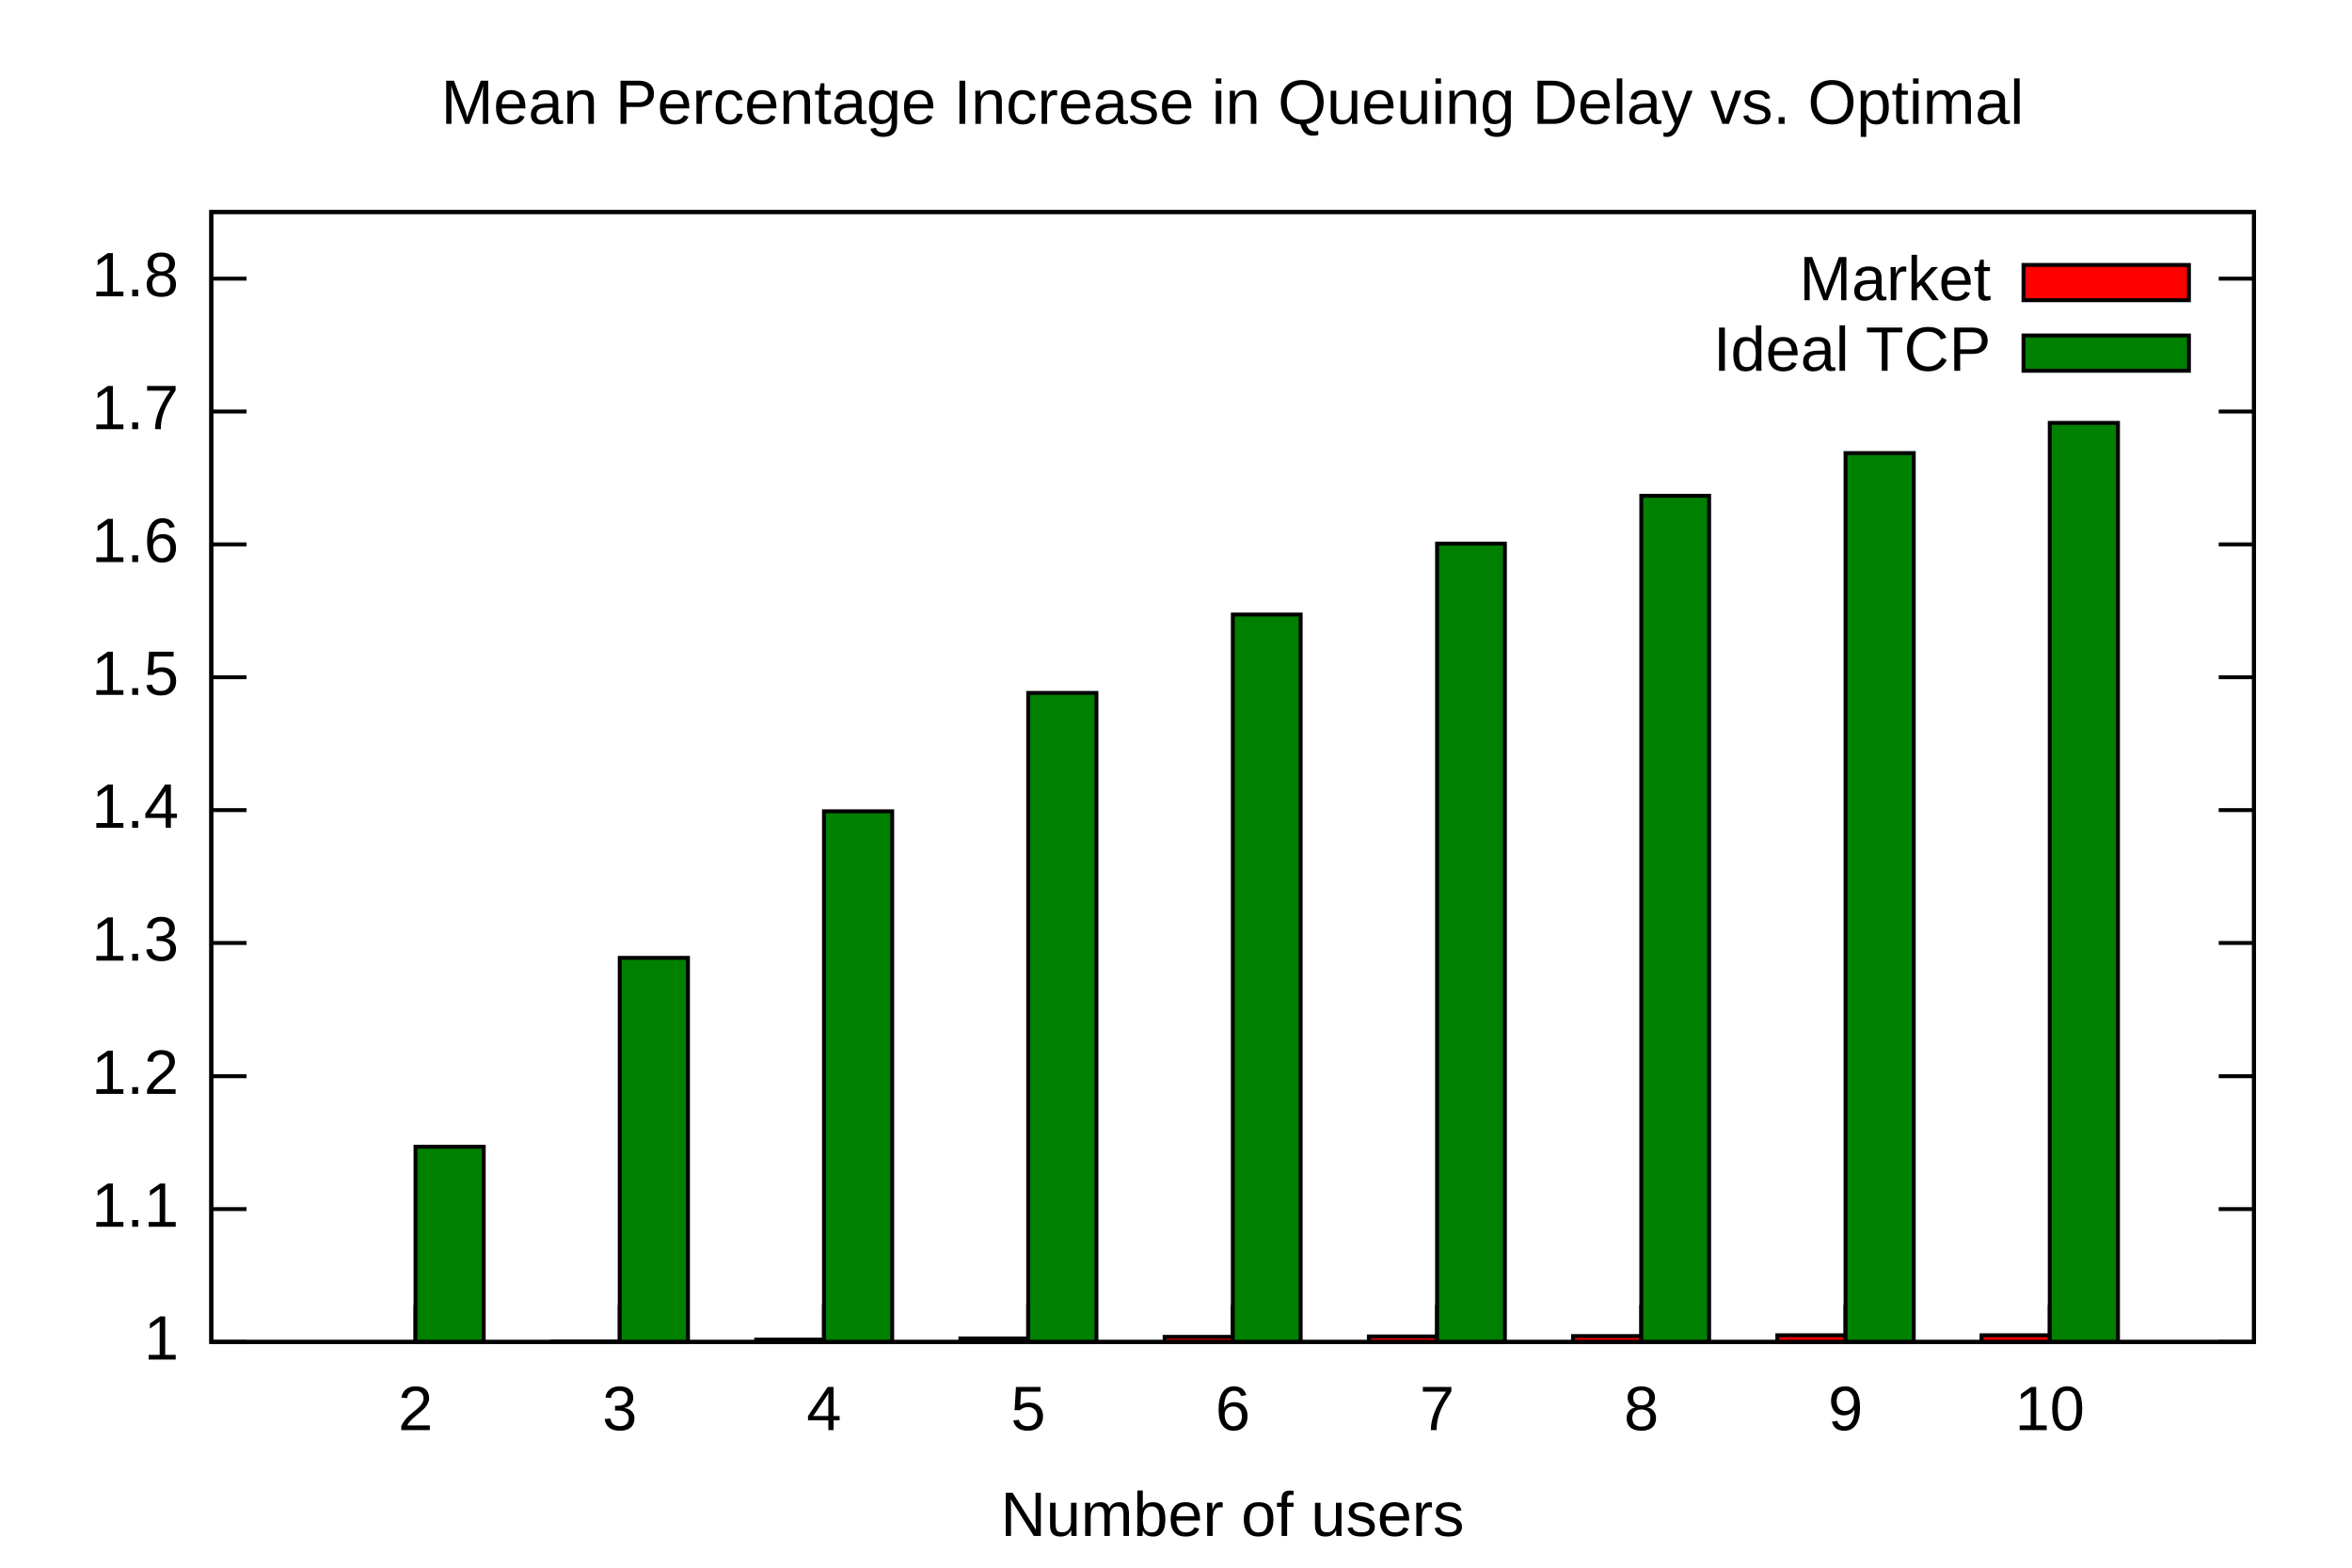
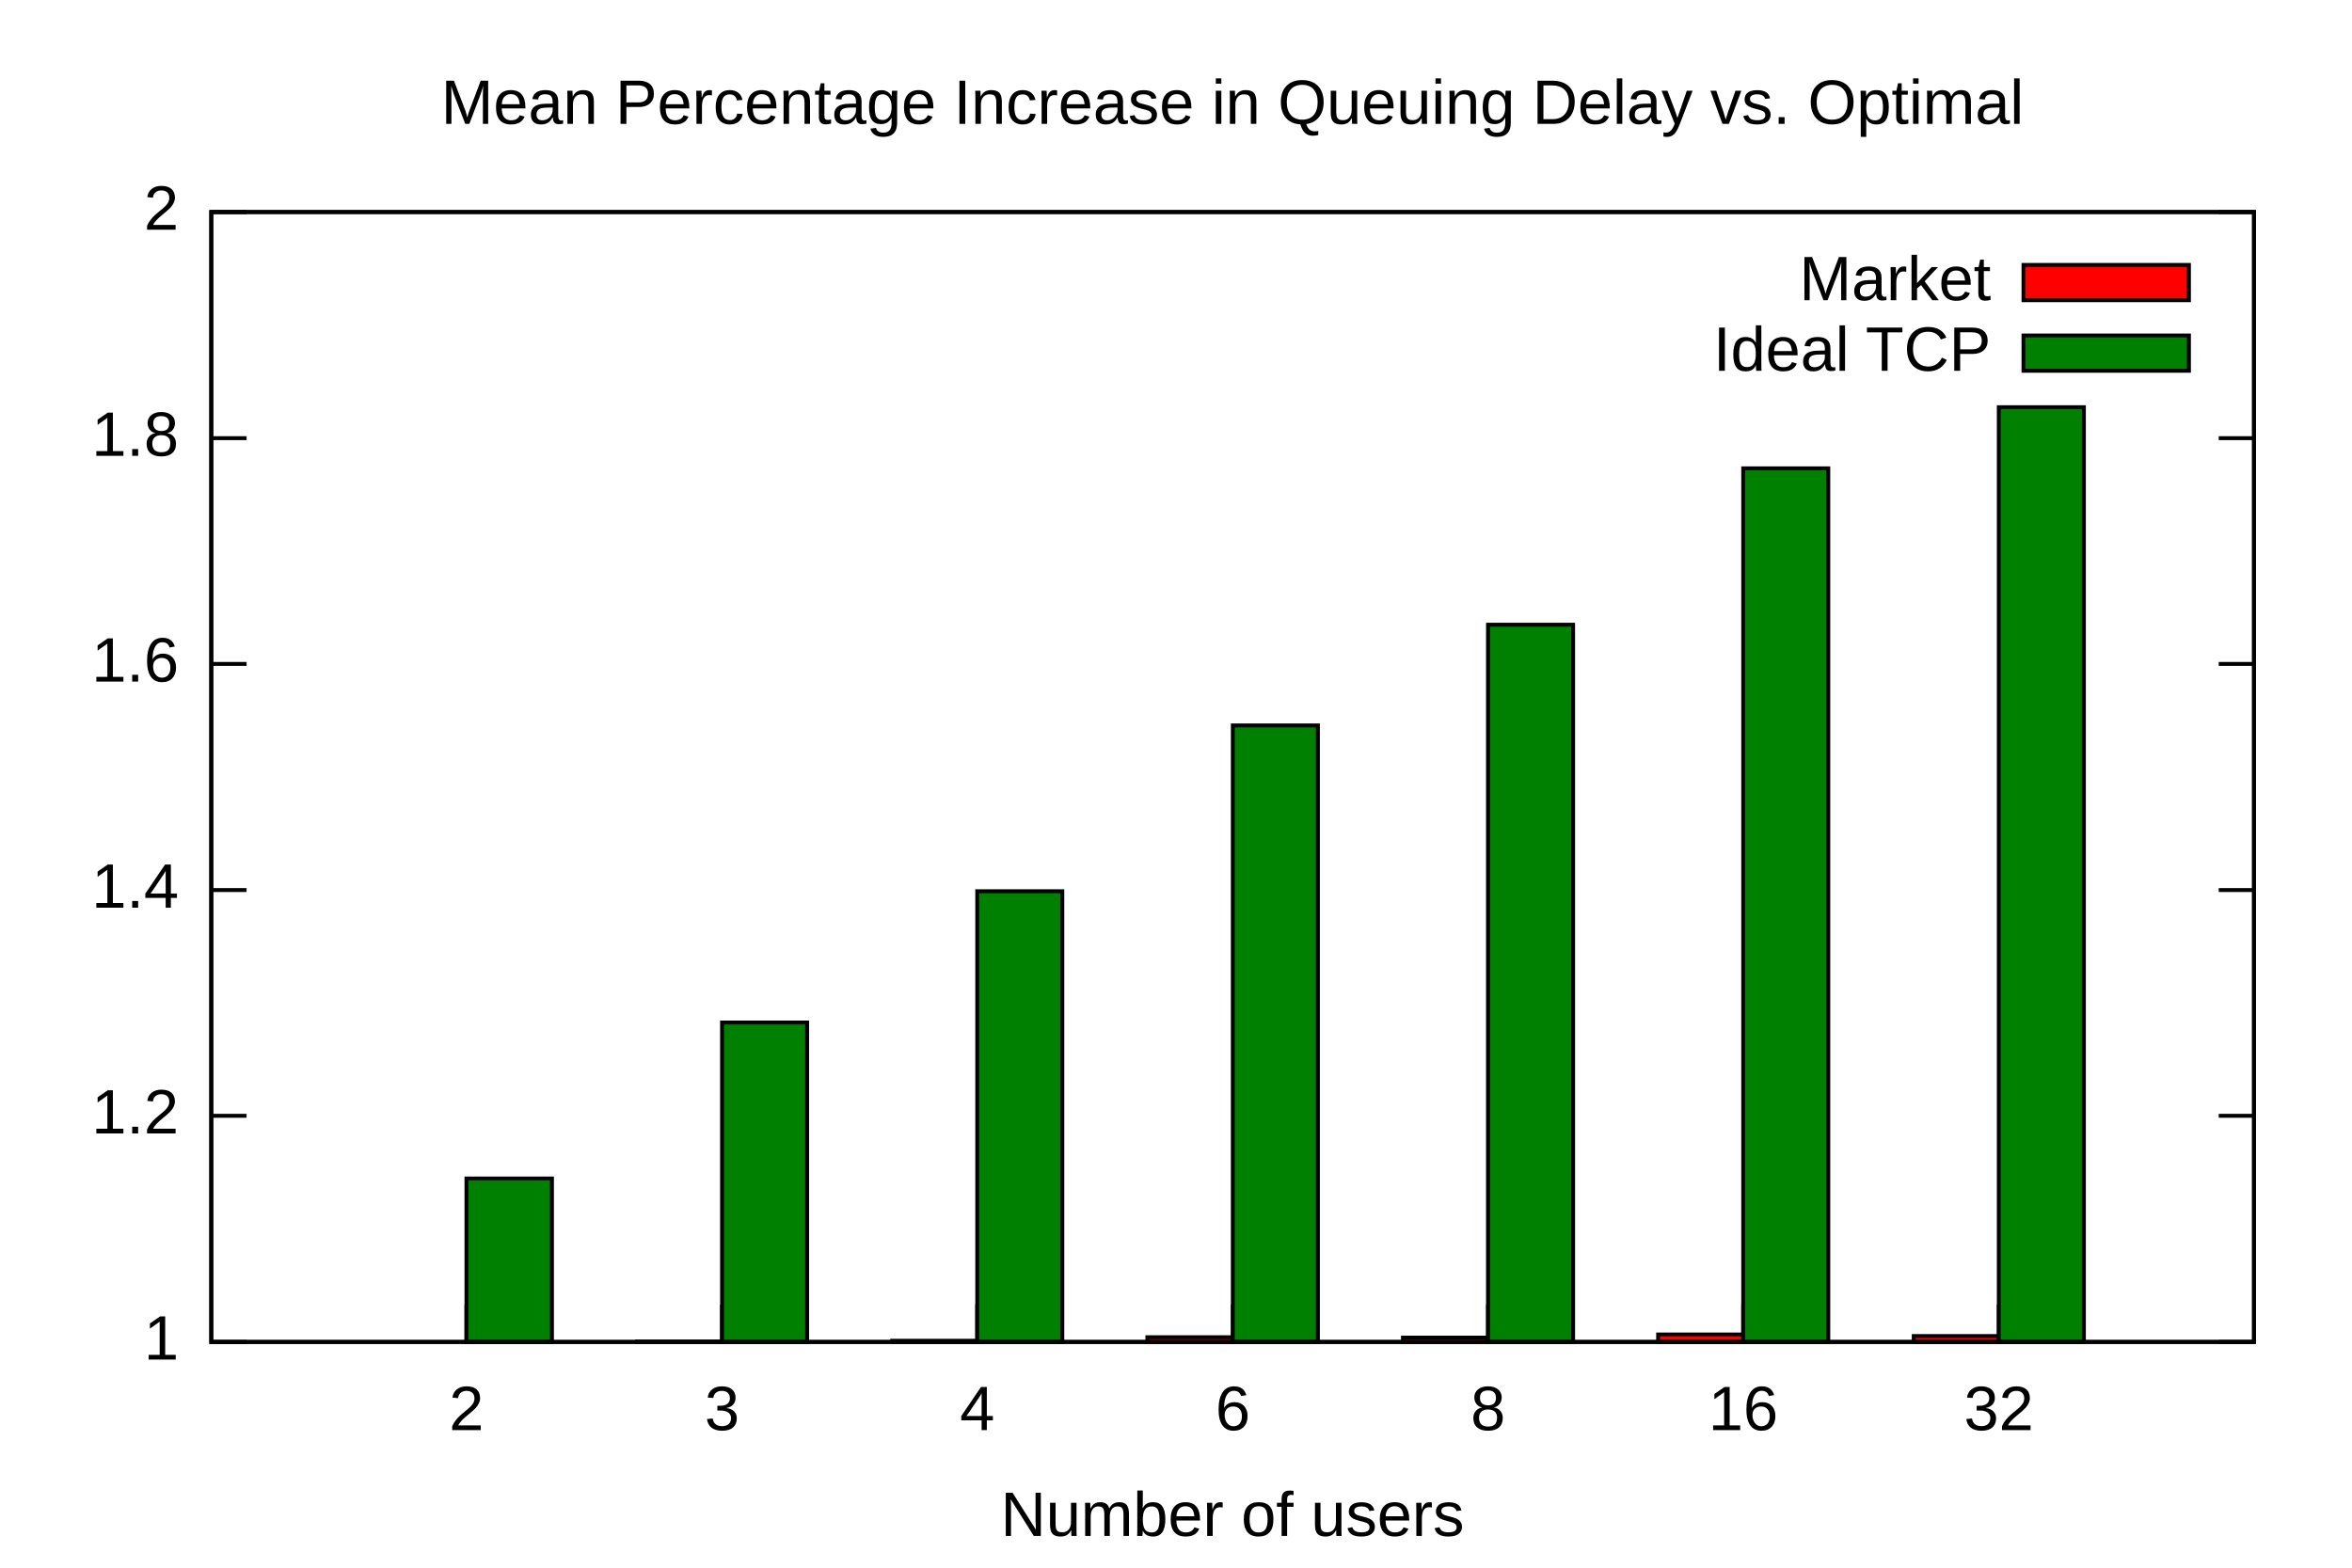
<svg xmlns="http://www.w3.org/2000/svg" xmlns:xlink="http://www.w3.org/1999/xlink" width="600" height="400" viewBox="0 0 600 400">
  <g id="gnuplot_canvas">
    <rect x="0" y="0" width="600" height="400" fill="none" />
    <defs>
      <circle id="gpDot" r="0.5" stroke-width="0.5" />
      <path id="gpPt0" stroke-width="0.222" stroke="currentColor" d="M-1,0 h2 M0,-1 v2" />
      <path id="gpPt1" stroke-width="0.222" stroke="currentColor" d="M-1,-1 L1,1 M1,-1 L-1,1" />
      <path id="gpPt2" stroke-width="0.222" stroke="currentColor" d="M-1,0 L1,0 M0,-1 L0,1 M-1,-1 L1,1 M-1,1 L1,-1" />
      <rect id="gpPt3" stroke-width="0.222" stroke="currentColor" x="-1" y="-1" width="2" height="2" />
      <rect id="gpPt4" stroke-width="0.222" stroke="currentColor" fill="currentColor" x="-1" y="-1" width="2" height="2" />
      <circle id="gpPt5" stroke-width="0.222" stroke="currentColor" cx="0" cy="0" r="1" />
      <use xlink:href="#gpPt5" id="gpPt6" fill="currentColor" stroke="none" />
      <path id="gpPt7" stroke-width="0.222" stroke="currentColor" d="M0,-1.33 L-1.33,0.67 L1.33,0.67 z" />
      <use xlink:href="#gpPt7" id="gpPt8" fill="currentColor" stroke="none" />
      <use xlink:href="#gpPt7" id="gpPt9" stroke="currentColor" transform="rotate(180)" />
      <use xlink:href="#gpPt9" id="gpPt10" fill="currentColor" stroke="none" />
      <use xlink:href="#gpPt3" id="gpPt11" stroke="currentColor" transform="rotate(45)" />
      <use xlink:href="#gpPt11" id="gpPt12" fill="currentColor" stroke="none" />
    </defs>
    <g style="fill:none; color:white; stroke:currentColor; stroke-width:1.00; stroke-linecap:butt; stroke-linejoin:miter">
</g>
    <g style="fill:none; color:black; stroke:currentColor; stroke-width:1.00; stroke-linecap:butt; stroke-linejoin:miter">
      <path stroke="black" d="M53.9,342.4 L62.9,342.4 M575.0,342.4 L566.0,342.4  h0.01" />
      <g transform="translate(45.6,346.9)" style="stroke:none; fill:black; font-family:arial; font-size:12.00pt; text-anchor:end">
        <text> 1</text>
      </g>
-       <path stroke="black" d="M53.9,308.5 L62.9,308.5 M575.0,308.5 L566.0,308.5  h0.01" />
-       <g transform="translate(45.6,313.0)" style="stroke:none; fill:black; font-family:arial; font-size:12.00pt; text-anchor:end">
-         <text> 1.1</text>
-       </g>
-       <path stroke="black" d="M53.9,274.6 L62.9,274.6 M575.0,274.6 L566.0,274.6  h0.01" />
-       <g transform="translate(45.6,279.1)" style="stroke:none; fill:black; font-family:arial; font-size:12.00pt; text-anchor:end">
+       <path stroke="black" d="M53.9,284.7 L62.9,284.7 M575.0,284.7 L566.0,284.7  h0.01" />
+       <g transform="translate(45.6,289.2)" style="stroke:none; fill:black; font-family:arial; font-size:12.00pt; text-anchor:end">
        <text> 1.2</text>
      </g>
-       <path stroke="black" d="M53.9,240.6 L62.9,240.6 M575.0,240.6 L566.0,240.6  h0.01" />
-       <g transform="translate(45.6,245.1)" style="stroke:none; fill:black; font-family:arial; font-size:12.00pt; text-anchor:end">
-         <text> 1.3</text>
-       </g>
-       <path stroke="black" d="M53.9,206.7 L62.9,206.7 M575.0,206.7 L566.0,206.7  h0.01" />
-       <g transform="translate(45.6,211.2)" style="stroke:none; fill:black; font-family:arial; font-size:12.00pt; text-anchor:end">
+       <path stroke="black" d="M53.9,227.1 L62.9,227.1 M575.0,227.1 L566.0,227.1  h0.01" />
+       <g transform="translate(45.6,231.6)" style="stroke:none; fill:black; font-family:arial; font-size:12.00pt; text-anchor:end">
        <text> 1.4</text>
      </g>
-       <path stroke="black" d="M53.9,172.8 L62.9,172.8 M575.0,172.8 L566.0,172.8  h0.01" />
-       <g transform="translate(45.6,177.3)" style="stroke:none; fill:black; font-family:arial; font-size:12.00pt; text-anchor:end">
-         <text> 1.5</text>
-       </g>
-       <path stroke="black" d="M53.9,138.9 L62.9,138.9 M575.0,138.9 L566.0,138.9  h0.01" />
-       <g transform="translate(45.6,143.4)" style="stroke:none; fill:black; font-family:arial; font-size:12.00pt; text-anchor:end">
+       <path stroke="black" d="M53.9,169.4 L62.9,169.4 M575.0,169.4 L566.0,169.4  h0.01" />
+       <g transform="translate(45.6,173.9)" style="stroke:none; fill:black; font-family:arial; font-size:12.00pt; text-anchor:end">
        <text> 1.6</text>
      </g>
-       <path stroke="black" d="M53.9,105.0 L62.9,105.0 M575.0,105.0 L566.0,105.0  h0.01" />
-       <g transform="translate(45.6,109.5)" style="stroke:none; fill:black; font-family:arial; font-size:12.00pt; text-anchor:end">
-         <text> 1.7</text>
-       </g>
-       <path stroke="black" d="M53.9,71.1 L62.9,71.1 M575.0,71.1 L566.0,71.1  h0.01" />
-       <g transform="translate(45.6,75.6)" style="stroke:none; fill:black; font-family:arial; font-size:12.00pt; text-anchor:end">
+       <path stroke="black" d="M53.9,111.8 L62.9,111.8 M575.0,111.8 L566.0,111.8  h0.01" />
+       <g transform="translate(45.6,116.3)" style="stroke:none; fill:black; font-family:arial; font-size:12.00pt; text-anchor:end">
        <text> 1.8</text>
      </g>
-       <path stroke="black" d="M106.0,342.4 L106.0,333.4  h0.01" />
-       <g transform="translate(106.0,364.9)" style="stroke:none; fill:black; font-family:arial; font-size:12.00pt; text-anchor:middle">
+       <path stroke="black" d="M53.9,54.1 L62.9,54.1 M575.0,54.1 L566.0,54.1  h0.01" />
+       <g transform="translate(45.6,58.6)" style="stroke:none; fill:black; font-family:arial; font-size:12.00pt; text-anchor:end">
+         <text> 2</text>
+       </g>
+       <path stroke="black" d="M119.0,342.4 L119.0,333.4  h0.01" />
+       <g transform="translate(119.0,364.9)" style="stroke:none; fill:black; font-family:arial; font-size:12.00pt; text-anchor:middle">
        <text>2</text>
      </g>
-       <path stroke="black" d="M158.1,342.4 L158.1,333.4  h0.01" />
-       <g transform="translate(158.1,364.9)" style="stroke:none; fill:black; font-family:arial; font-size:12.00pt; text-anchor:middle">
+       <path stroke="black" d="M184.2,342.4 L184.2,333.4  h0.01" />
+       <g transform="translate(184.2,364.9)" style="stroke:none; fill:black; font-family:arial; font-size:12.00pt; text-anchor:middle">
        <text>3</text>
      </g>
-       <path stroke="black" d="M210.2,342.4 L210.2,333.4  h0.01" />
-       <g transform="translate(210.2,364.9)" style="stroke:none; fill:black; font-family:arial; font-size:12.00pt; text-anchor:middle">
+       <path stroke="black" d="M249.3,342.4 L249.3,333.4  h0.01" />
+       <g transform="translate(249.3,364.9)" style="stroke:none; fill:black; font-family:arial; font-size:12.00pt; text-anchor:middle">
        <text>4</text>
-       </g>
-       <path stroke="black" d="M262.3,342.4 L262.3,333.4  h0.01" />
-       <g transform="translate(262.3,364.9)" style="stroke:none; fill:black; font-family:arial; font-size:12.00pt; text-anchor:middle">
-         <text>5</text>
      </g>
      <path stroke="black" d="M314.5,342.4 L314.5,333.4  h0.01" />
      <g transform="translate(314.5,364.9)" style="stroke:none; fill:black; font-family:arial; font-size:12.00pt; text-anchor:middle">
        <text>6</text>
      </g>
-       <path stroke="black" d="M366.6,342.4 L366.6,333.4  h0.01" />
-       <g transform="translate(366.6,364.9)" style="stroke:none; fill:black; font-family:arial; font-size:12.00pt; text-anchor:middle">
-         <text>7</text>
-       </g>
-       <path stroke="black" d="M418.7,342.4 L418.7,333.4  h0.01" />
-       <g transform="translate(418.7,364.9)" style="stroke:none; fill:black; font-family:arial; font-size:12.00pt; text-anchor:middle">
+       <path stroke="black" d="M379.6,342.4 L379.6,333.4  h0.01" />
+       <g transform="translate(379.6,364.9)" style="stroke:none; fill:black; font-family:arial; font-size:12.00pt; text-anchor:middle">
        <text>8</text>
      </g>
-       <path stroke="black" d="M470.8,342.4 L470.8,333.4  h0.01" />
-       <g transform="translate(470.8,364.9)" style="stroke:none; fill:black; font-family:arial; font-size:12.00pt; text-anchor:middle">
-         <text>9</text>
+       <path stroke="black" d="M444.7,342.4 L444.7,333.4  h0.01" />
+       <g transform="translate(444.7,364.9)" style="stroke:none; fill:black; font-family:arial; font-size:12.00pt; text-anchor:middle">
+         <text>16</text>
      </g>
-       <path stroke="black" d="M522.9,342.4 L522.9,333.4  h0.01" />
-       <g transform="translate(522.9,364.9)" style="stroke:none; fill:black; font-family:arial; font-size:12.00pt; text-anchor:middle">
-         <text>10</text>
+       <path stroke="black" d="M509.9,342.4 L509.9,333.4  h0.01" />
+       <g transform="translate(509.9,364.9)" style="stroke:none; fill:black; font-family:arial; font-size:12.00pt; text-anchor:middle">
+         <text>32</text>
      </g>
      <path stroke="black" d="M53.9,54.1 L53.9,342.4 L575.0,342.4 L575.0,54.1 L53.9,54.1 Z  h0.01" />
      <g transform="translate(314.4,391.9)" style="stroke:none; fill:black; font-family:arial; font-size:12.00pt; text-anchor:middle">
        <text>Number of users</text>
      </g>
      <g transform="translate(314.4,31.6)" style="stroke:none; fill:black; font-family:arial; font-size:12.00pt; text-anchor:middle">
        <text>Mean Percentage Increase in Queuing Delay vs. Optimal</text>
      </g>
    </g>
    <g id="delay_ratio_plot_1">
      <g style="fill:none; color:red; stroke:currentColor; stroke-width:1.00; stroke-linecap:butt; stroke-linejoin:miter">
        <g transform="translate(507.9,76.6)" style="stroke:none; fill:black; font-family:arial; font-size:12.00pt; text-anchor:end">
          <text>Market</text>
        </g>
        <g style="stroke:none; shape-rendering:crispEdges">
          <polygon fill="currentColor" points="516.2,76.6 558.4,76.6 558.4,67.6 516.2,67.6 " />
        </g>
        <path stroke="black" d="M516.2,76.6 L558.4,76.6 L558.4,67.6 L516.2,67.6 L516.2,76.6 Z  h0.01" />
        <g style="stroke:none; shape-rendering:crispEdges">
-           <polygon fill="currentColor" points="140.8,342.4 158.2,342.4 158.2,342.2 140.8,342.2 " />
+           <polygon fill="currentColor" points="162.5,342.4 184.3,342.4 184.3,342.2 162.5,342.2 " />
        </g>
-         <path stroke="black" d="M140.8,342.4 L140.8,342.3 L158.1,342.3 L158.1,342.4 L140.8,342.4 Z  h0.01" />
+         <path stroke="black" d="M162.5,342.4 L162.5,342.3 L184.2,342.3 L184.2,342.4 L162.5,342.4 Z  h0.01" />
        <g style="stroke:none; shape-rendering:crispEdges">
-           <polygon fill="currentColor" points="192.9,342.4 210.3,342.4 210.3,341.7 192.9,341.7 " />
+           <polygon fill="currentColor" points="227.6,342.4 249.4,342.4 249.4,342.0 227.6,342.0 " />
        </g>
-         <path stroke="black" d="M192.9,342.4 L192.9,341.8 L210.2,341.8 L210.2,342.4 L192.9,342.4 Z  h0.01" />
+         <path stroke="black" d="M227.6,342.4 L227.6,342.1 L249.3,342.1 L249.3,342.4 L227.6,342.4 Z  h0.01" />
        <g style="stroke:none; shape-rendering:crispEdges">
-           <polygon fill="currentColor" points="245.0,342.4 262.4,342.4 262.4,341.4 245.0,341.4 " />
+           <polygon fill="currentColor" points="292.7,342.4 314.6,342.4 314.6,341.1 292.7,341.1 " />
        </g>
-         <path stroke="black" d="M245.0,342.4 L245.0,341.5 L262.3,341.5 L262.3,342.4 L245.0,342.4 Z  h0.01" />
+         <path stroke="black" d="M292.7,342.4 L292.7,341.2 L314.5,341.2 L314.5,342.4 L292.7,342.4 Z  h0.01" />
        <g style="stroke:none; shape-rendering:crispEdges">
-           <polygon fill="currentColor" points="297.1,342.4 314.6,342.4 314.6,341.0 297.1,341.0 " />
+           <polygon fill="currentColor" points="357.9,342.4 379.7,342.4 379.7,341.2 357.9,341.2 " />
        </g>
-         <path stroke="black" d="M297.1,342.4 L297.1,341.1 L314.5,341.1 L314.5,342.4 L297.1,342.4 Z  h0.01" />
+         <path stroke="black" d="M357.9,342.4 L357.9,341.3 L379.6,341.3 L379.6,342.4 L357.9,342.4 Z  h0.01" />
        <g style="stroke:none; shape-rendering:crispEdges">
-           <polygon fill="currentColor" points="349.2,342.4 366.7,342.4 366.7,340.9 349.2,340.9 " />
+           <polygon fill="currentColor" points="423.0,342.4 444.8,342.4 444.8,340.4 423.0,340.4 " />
        </g>
-         <path stroke="black" d="M349.2,342.4 L349.2,341.0 L366.6,341.0 L366.6,342.4 L349.2,342.4 Z  h0.01" />
+         <path stroke="black" d="M423.0,342.4 L423.0,340.5 L444.7,340.5 L444.7,342.4 L423.0,342.4 Z  h0.01" />
        <g style="stroke:none; shape-rendering:crispEdges">
-           <polygon fill="currentColor" points="401.3,342.4 418.8,342.4 418.8,340.8 401.3,340.8 " />
+           <polygon fill="currentColor" points="488.2,342.4 510.0,342.4 510.0,340.8 488.2,340.8 " />
        </g>
-         <path stroke="black" d="M401.3,342.4 L401.3,340.9 L418.7,340.9 L418.7,342.4 L401.3,342.4 Z  h0.01" />
-         <g style="stroke:none; shape-rendering:crispEdges">
-           <polygon fill="currentColor" points="453.4,342.4 470.9,342.4 470.9,340.6 453.4,340.6 " />
-         </g>
-         <path stroke="black" d="M453.4,342.4 L453.4,340.7 L470.8,340.7 L470.8,342.4 L453.4,342.4 Z  h0.01" />
-         <g style="stroke:none; shape-rendering:crispEdges">
-           <polygon fill="currentColor" points="505.5,342.4 523.0,342.4 523.0,340.6 505.5,340.6 " />
-         </g>
-         <path stroke="black" d="M505.5,342.4 L505.5,340.7 L522.9,340.7 L522.9,342.4 L505.5,342.4 Z  h0.01" />
+         <path stroke="black" d="M488.2,342.4 L488.2,340.9 L509.9,340.9 L509.9,342.4 L488.2,342.4 Z  h0.01" />
      </g>
    </g>
    <g id="delay_ratio_plot_2">
      <g style="fill:none; color:green; stroke:currentColor; stroke-width:1.00; stroke-linecap:butt; stroke-linejoin:miter">
        <g transform="translate(507.9,94.6)" style="stroke:none; fill:black; font-family:arial; font-size:12.00pt; text-anchor:end">
          <text>Ideal TCP</text>
        </g>
        <g style="stroke:none; shape-rendering:crispEdges">
          <polygon fill="currentColor" points="516.2,94.6 558.4,94.6 558.4,85.6 516.2,85.6 " />
        </g>
        <path stroke="black" d="M516.2,94.6 L558.4,94.6 L558.4,85.6 L516.2,85.6 L516.2,94.6 Z  h0.01" />
        <g style="stroke:none; shape-rendering:crispEdges">
-           <polygon fill="currentColor" points="106.0,342.4 123.5,342.4 123.5,292.5 106.0,292.5 " />
+           <polygon fill="currentColor" points="119.0,342.4 140.9,342.4 140.9,300.6 119.0,300.6 " />
        </g>
-         <path stroke="black" d="M106.0,342.4 L106.0,292.6 L123.4,292.6 L123.4,342.4 L106.0,342.4 Z  h0.01" />
+         <path stroke="black" d="M119.0,342.4 L119.0,300.7 L140.8,300.7 L140.8,342.4 L119.0,342.4 Z  h0.01" />
        <g style="stroke:none; shape-rendering:crispEdges">
-           <polygon fill="currentColor" points="158.1,342.4 175.6,342.4 175.6,244.3 158.1,244.3 " />
+           <polygon fill="currentColor" points="184.2,342.4 206.0,342.4 206.0,260.8 184.2,260.8 " />
        </g>
-         <path stroke="black" d="M158.1,342.4 L158.1,244.4 L175.5,244.4 L175.5,342.4 L158.1,342.4 Z  h0.01" />
+         <path stroke="black" d="M184.2,342.4 L184.2,260.9 L205.9,260.9 L205.9,342.4 L184.2,342.4 Z  h0.01" />
        <g style="stroke:none; shape-rendering:crispEdges">
-           <polygon fill="currentColor" points="210.2,342.4 227.7,342.4 227.7,206.9 210.2,206.9 " />
+           <polygon fill="currentColor" points="249.3,342.4 271.1,342.4 271.1,227.3 249.3,227.3 " />
        </g>
-         <path stroke="black" d="M210.2,342.4 L210.2,207.0 L227.6,207.0 L227.6,342.4 L210.2,342.4 Z  h0.01" />
+         <path stroke="black" d="M249.3,342.4 L249.3,227.4 L271.0,227.4 L271.0,342.4 L249.3,342.4 Z  h0.01" />
        <g style="stroke:none; shape-rendering:crispEdges">
-           <polygon fill="currentColor" points="262.3,342.4 279.8,342.4 279.8,176.7 262.3,176.7 " />
+           <polygon fill="currentColor" points="314.5,342.4 336.3,342.4 336.3,185.0 314.5,185.0 " />
        </g>
-         <path stroke="black" d="M262.3,342.4 L262.3,176.8 L279.7,176.8 L279.7,342.4 L262.3,342.4 Z  h0.01" />
+         <path stroke="black" d="M314.5,342.4 L314.5,185.1 L336.2,185.1 L336.2,342.4 L314.5,342.4 Z  h0.01" />
        <g style="stroke:none; shape-rendering:crispEdges">
-           <polygon fill="currentColor" points="314.5,342.4 331.9,342.4 331.9,156.7 314.5,156.7 " />
+           <polygon fill="currentColor" points="379.6,342.4 401.4,342.4 401.4,159.3 379.6,159.3 " />
        </g>
-         <path stroke="black" d="M314.5,342.4 L314.5,156.8 L331.8,156.8 L331.8,342.4 L314.5,342.4 Z  h0.01" />
+         <path stroke="black" d="M379.6,342.4 L379.6,159.4 L401.3,159.4 L401.3,342.4 L379.6,342.4 Z  h0.01" />
        <g style="stroke:none; shape-rendering:crispEdges">
-           <polygon fill="currentColor" points="366.6,342.4 384.0,342.4 384.0,138.6 366.6,138.6 " />
+           <polygon fill="currentColor" points="444.7,342.4 466.5,342.4 466.5,119.4 444.7,119.4 " />
        </g>
-         <path stroke="black" d="M366.6,342.4 L366.6,138.7 L383.9,138.7 L383.9,342.4 L366.6,342.4 Z  h0.01" />
+         <path stroke="black" d="M444.7,342.4 L444.7,119.5 L466.4,119.5 L466.4,342.4 L444.7,342.4 Z  h0.01" />
        <g style="stroke:none; shape-rendering:crispEdges">
-           <polygon fill="currentColor" points="418.7,342.4 436.1,342.4 436.1,126.4 418.7,126.4 " />
+           <polygon fill="currentColor" points="509.9,342.4 531.7,342.4 531.7,103.8 509.9,103.8 " />
        </g>
-         <path stroke="black" d="M418.7,342.4 L418.7,126.5 L436.0,126.5 L436.0,342.4 L418.7,342.4 Z  h0.01" />
-         <g style="stroke:none; shape-rendering:crispEdges">
-           <polygon fill="currentColor" points="470.8,342.4 488.3,342.4 488.3,115.5 470.8,115.5 " />
-         </g>
-         <path stroke="black" d="M470.8,342.4 L470.8,115.6 L488.2,115.6 L488.2,342.4 L470.8,342.4 Z  h0.01" />
-         <g style="stroke:none; shape-rendering:crispEdges">
-           <polygon fill="currentColor" points="522.9,342.4 540.4,342.4 540.4,107.8 522.9,107.8 " />
-         </g>
-         <path stroke="black" d="M522.9,342.4 L522.9,107.9 L540.3,107.9 L540.3,342.4 L522.9,342.4 Z  h0.01" />
+         <path stroke="black" d="M509.9,342.4 L509.9,103.9 L531.6,103.9 L531.6,342.4 L509.9,342.4 Z  h0.01" />
      </g>
    </g>
    <g style="fill:none; color:black; stroke:currentColor; stroke-width:1.00; stroke-linecap:butt; stroke-linejoin:miter">
      <path stroke="black" d="M53.9,54.1 L53.9,342.4 L575.0,342.4 L575.0,54.1 L53.9,54.1 Z  h0.01" />
    </g>
  </g>
</svg>
